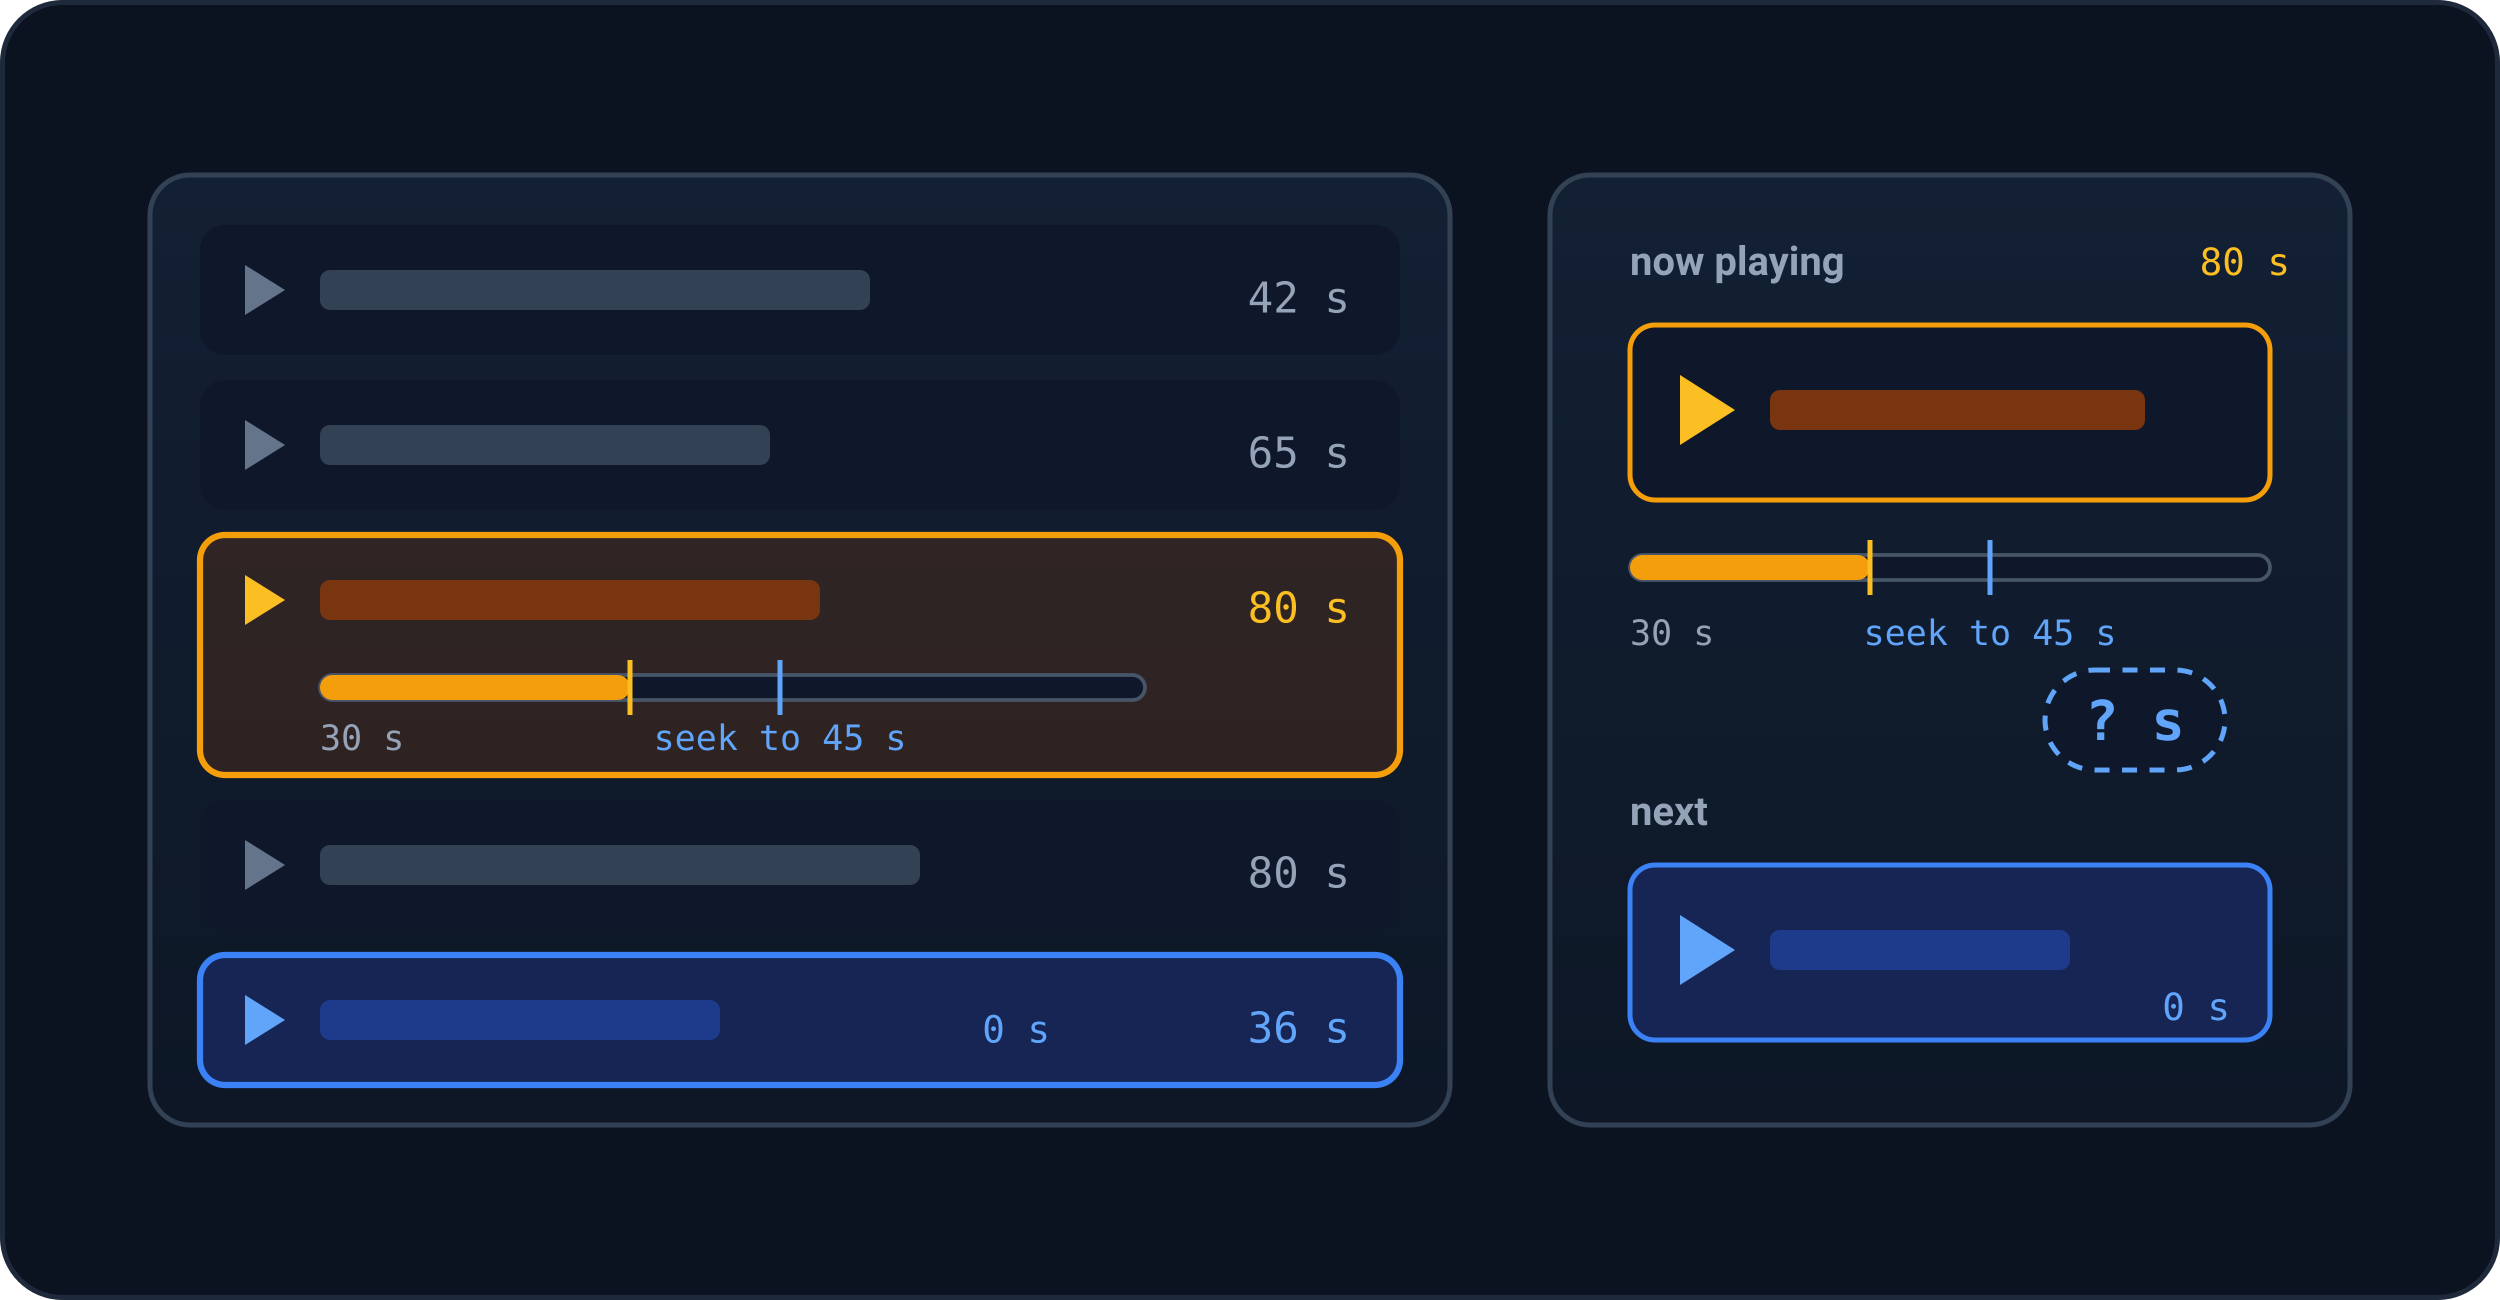
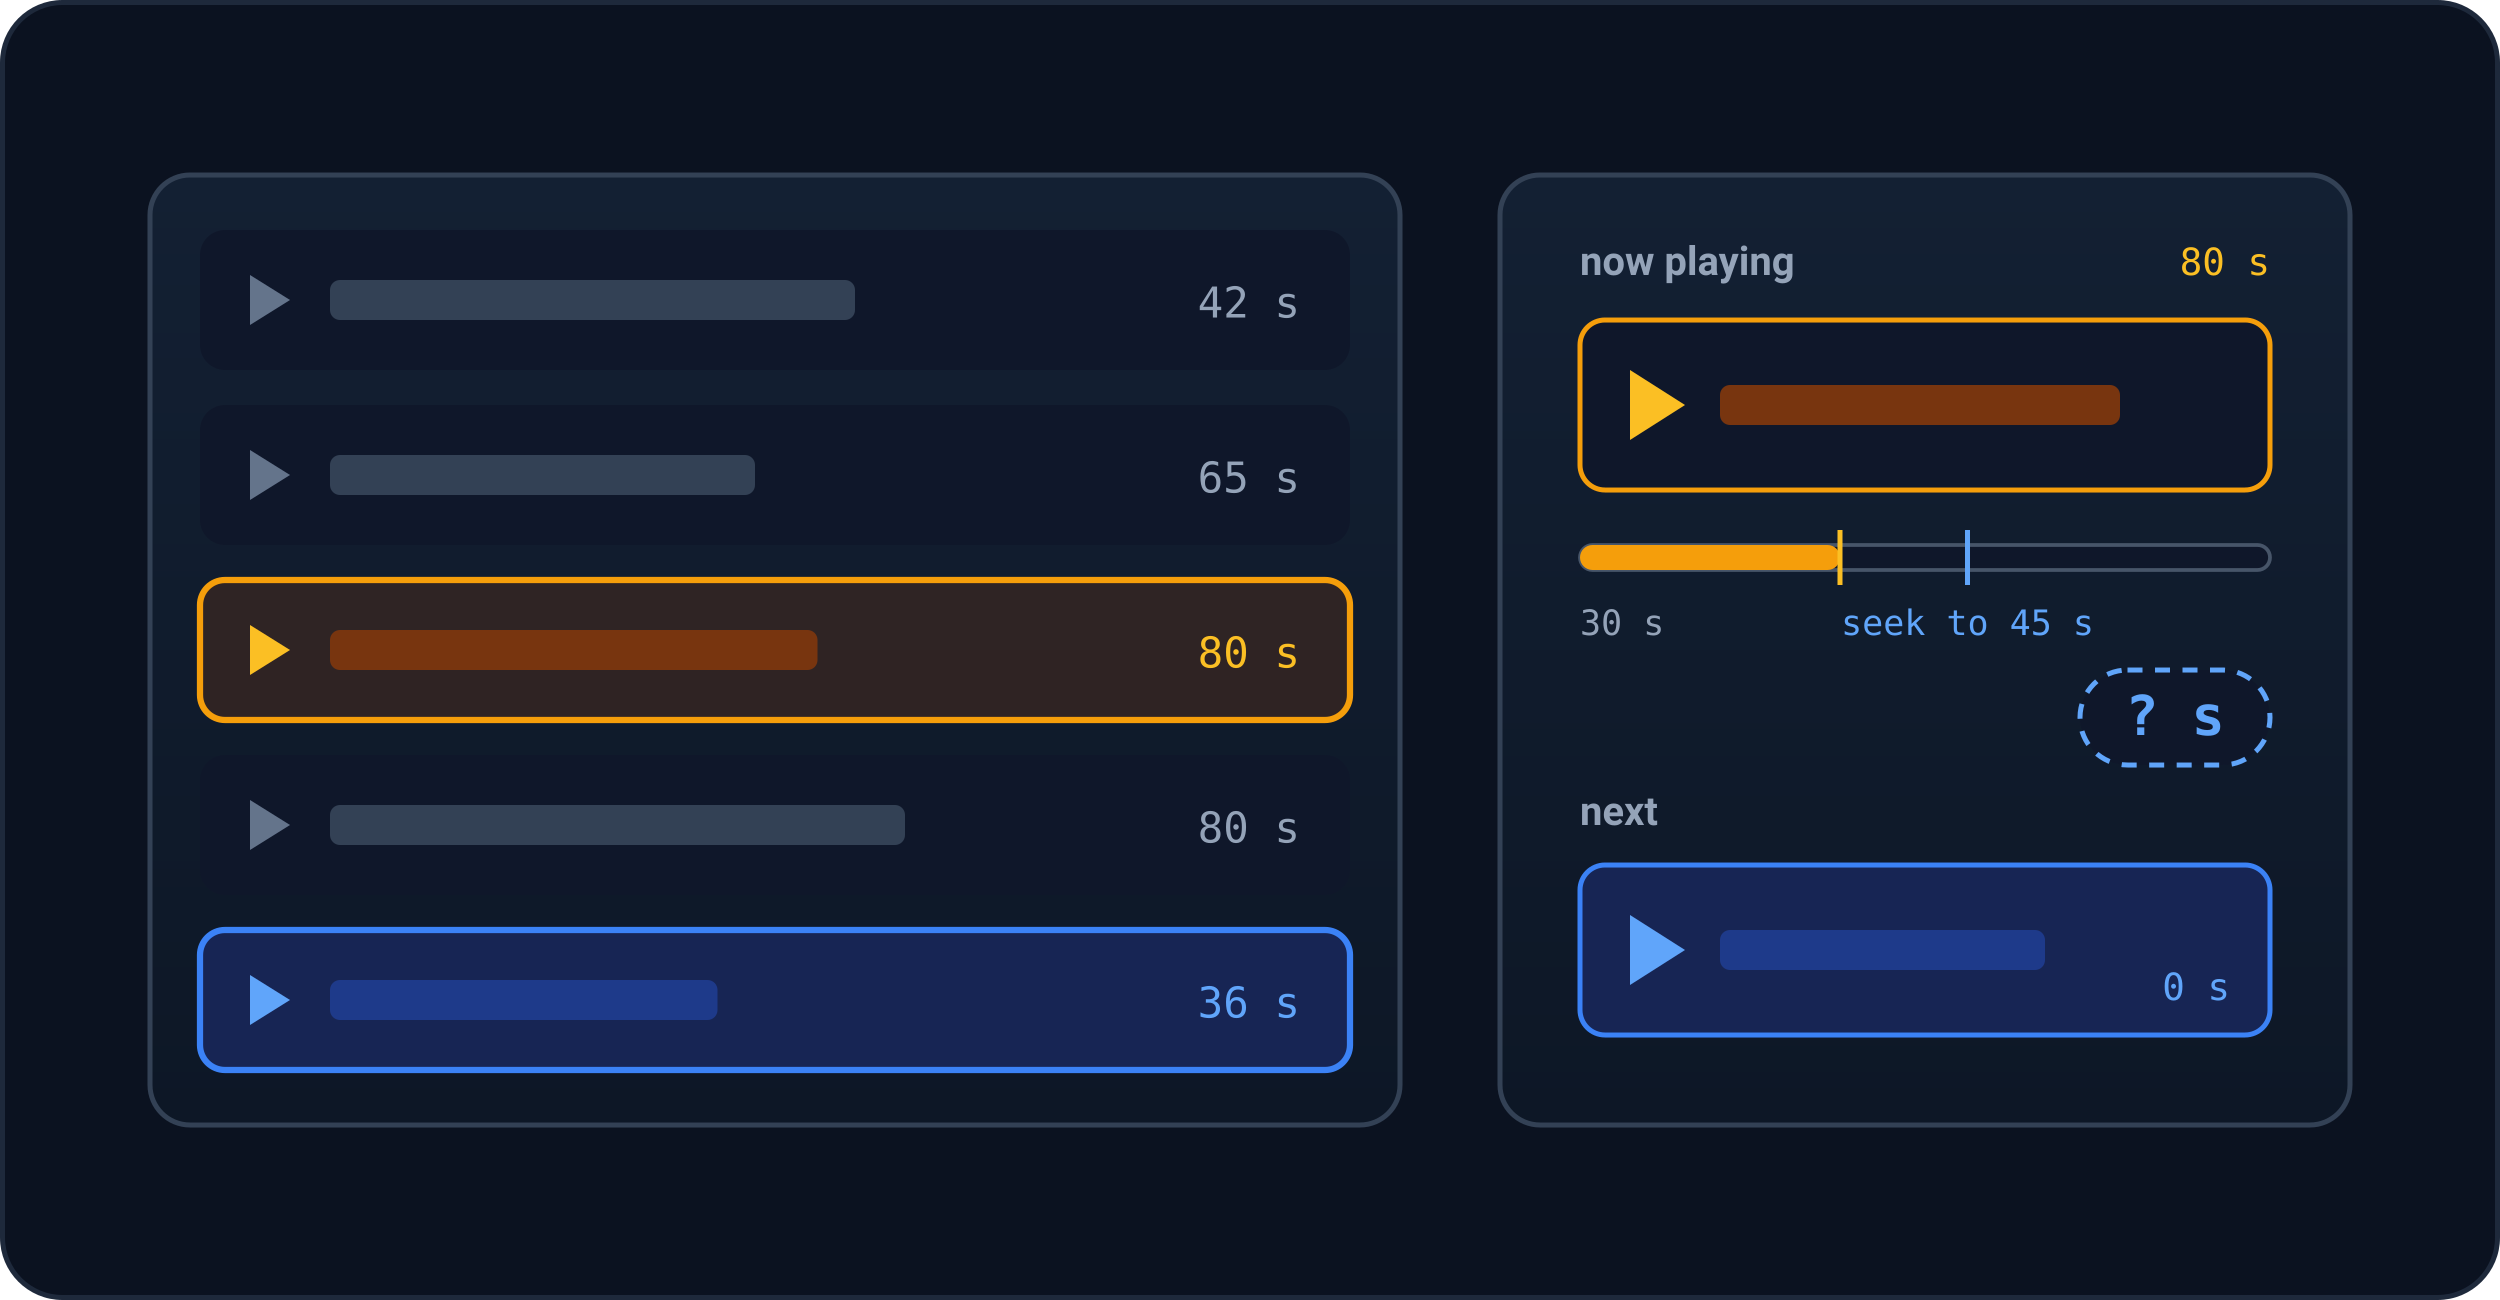
<svg xmlns="http://www.w3.org/2000/svg" viewBox="0 0 1000 520" role="img" aria-labelledby="playlistTitle playlistDesc">
  <defs>
    <linearGradient id="listPanel" x1="0" y1="0" x2="0" y2="1">
      <stop offset="0%" stop-color="#132033" />
      <stop offset="100%" stop-color="#0d1726" />
    </linearGradient>
  </defs>
  <rect x="1" y="1" width="998" height="518" rx="24" fill="#0b1220" stroke="#1e293b" stroke-width="2" />
-   <rect x="60" y="70" width="520" height="380" rx="16" fill="url(#listPanel)" stroke="#334155" stroke-width="2" />
+   <rect x="60" y="70" width="500" height="380" rx="16" fill="url(#listPanel)" stroke="#334155" stroke-width="2" />
  <g>
-     <rect x="80" y="90" width="480" height="52" rx="10" fill="#0f172a" />
-     <polygon points="98,106 98,126 114,116" fill="#64748b" />
-     <rect x="128" y="108" width="220" height="16" rx="4" fill="#334155" />
-     <text x="540" y="125" text-anchor="end" font-family="ui-monospace, SFMono-Regular, Menlo, Consolas, monospace" font-size="17" fill="#94a3b8">42 s</text>
+     <rect x="80" y="92" width="460" height="56" rx="10" fill="#0f172a" />
+     <polygon points="100,110 100,130 116,120" fill="#64748b" />
+     <rect x="132" y="112" width="210" height="16" rx="4" fill="#334155" />
+     <text x="520" y="127" text-anchor="end" font-family="ui-monospace, SFMono-Regular, Menlo, Consolas, monospace" font-size="17" fill="#94a3b8">42 s</text>
  </g>
  <g>
-     <rect x="80" y="152" width="480" height="52" rx="10" fill="#0f172a" />
-     <polygon points="98,168 98,188 114,178" fill="#64748b" />
-     <rect x="128" y="170" width="180" height="16" rx="4" fill="#334155" />
-     <text x="540" y="187" text-anchor="end" font-family="ui-monospace, SFMono-Regular, Menlo, Consolas, monospace" font-size="17" fill="#94a3b8">65 s</text>
+     <rect x="80" y="162" width="460" height="56" rx="10" fill="#0f172a" />
+     <polygon points="100,180 100,200 116,190" fill="#64748b" />
+     <rect x="132" y="182" width="170" height="16" rx="4" fill="#334155" />
+     <text x="520" y="197" text-anchor="end" font-family="ui-monospace, SFMono-Regular, Menlo, Consolas, monospace" font-size="17" fill="#94a3b8">65 s</text>
  </g>
  <g>
-     <rect x="80" y="214" width="480" height="96" rx="10" fill="#78350f" opacity="0.3" />
-     <rect x="80" y="214" width="480" height="96" rx="10" fill="none" stroke="#f59e0b" stroke-width="2.5" />
-     <polygon points="98,230 98,250 114,240" fill="#fbbf24" />
-     <rect x="128" y="232" width="200" height="16" rx="4" fill="#78350f" />
-     <text x="540" y="249" text-anchor="end" font-family="ui-monospace, SFMono-Regular, Menlo, Consolas, monospace" font-size="17" fill="#fbbf24">80 s</text>
-     <rect x="128" y="270" width="330" height="10" rx="5" fill="#0f172a" stroke="#475569" stroke-width="1.5" />
-     <rect x="128" y="270" width="124" height="10" rx="5" fill="#f59e0b" />
-     <line x1="252" y1="264" x2="252" y2="286" stroke="#fbbf24" stroke-width="2" />
-     <text x="128" y="300" font-family="ui-monospace, SFMono-Regular, Menlo, Consolas, monospace" font-size="14" fill="#94a3b8">30 s</text>
-     <line x1="312" y1="264" x2="312" y2="286" stroke="#60a5fa" stroke-width="2" />
-     <text x="312" y="300" text-anchor="middle" font-family="ui-monospace, SFMono-Regular, Menlo, Consolas, monospace" font-size="14" fill="#60a5fa">seek to 45 s</text>
+     <rect x="80" y="232" width="460" height="56" rx="10" fill="#78350f" opacity="0.3" />
+     <rect x="80" y="232" width="460" height="56" rx="10" fill="none" stroke="#f59e0b" stroke-width="2.5" />
+     <polygon points="100,250 100,270 116,260" fill="#fbbf24" />
+     <rect x="132" y="252" width="195" height="16" rx="4" fill="#78350f" />
+     <text x="520" y="267" text-anchor="end" font-family="ui-monospace, SFMono-Regular, Menlo, Consolas, monospace" font-size="17" fill="#fbbf24">80 s</text>
  </g>
  <g>
-     <rect x="80" y="320" width="480" height="52" rx="10" fill="#0f172a" />
-     <polygon points="98,336 98,356 114,346" fill="#64748b" />
-     <rect x="128" y="338" width="240" height="16" rx="4" fill="#334155" />
-     <text x="540" y="355" text-anchor="end" font-family="ui-monospace, SFMono-Regular, Menlo, Consolas, monospace" font-size="17" fill="#94a3b8">80 s</text>
+     <rect x="80" y="302" width="460" height="56" rx="10" fill="#0f172a" />
+     <polygon points="100,320 100,340 116,330" fill="#64748b" />
+     <rect x="132" y="322" width="230" height="16" rx="4" fill="#334155" />
+     <text x="520" y="337" text-anchor="end" font-family="ui-monospace, SFMono-Regular, Menlo, Consolas, monospace" font-size="17" fill="#94a3b8">80 s</text>
  </g>
  <g>
-     <rect x="80" y="382" width="480" height="52" rx="10" fill="#172554" />
-     <rect x="80" y="382" width="480" height="52" rx="10" fill="none" stroke="#3b82f6" stroke-width="2.5" />
-     <polygon points="98,398 98,418 114,408" fill="#60a5fa" />
-     <rect x="128" y="400" width="160" height="16" rx="4" fill="#1e3a8a" />
-     <text x="540" y="417" text-anchor="end" font-family="ui-monospace, SFMono-Regular, Menlo, Consolas, monospace" font-size="17" fill="#60a5fa">36 s</text>
-     <text x="420" y="417" text-anchor="end" font-family="ui-monospace, SFMono-Regular, Menlo, Consolas, monospace" font-size="15" fill="#60a5fa">0 s</text>
+     <rect x="80" y="372" width="460" height="56" rx="10" fill="#172554" />
+     <rect x="80" y="372" width="460" height="56" rx="10" fill="none" stroke="#3b82f6" stroke-width="2.5" />
+     <polygon points="100,390 100,410 116,400" fill="#60a5fa" />
+     <rect x="132" y="392" width="155" height="16" rx="4" fill="#1e3a8a" />
+     <text x="520" y="407" text-anchor="end" font-family="ui-monospace, SFMono-Regular, Menlo, Consolas, monospace" font-size="17" fill="#60a5fa">36 s</text>
  </g>
-   <rect x="620" y="70" width="320" height="380" rx="16" fill="url(#listPanel)" stroke="#334155" stroke-width="2" />
+   <rect x="600" y="70" width="340" height="380" rx="16" fill="url(#listPanel)" stroke="#334155" stroke-width="2" />
  <g>
-     <text x="652" y="110" font-family="ui-sans-serif, system-ui, -apple-system, Segoe UI, Roboto, sans-serif" font-size="16" font-weight="600" fill="#94a3b8">now playing</text>
-     <rect x="652" y="130" width="256" height="70" rx="10" fill="#0f172a" stroke="#f59e0b" stroke-width="2" />
-     <polygon points="672,150 672,178 694,164" fill="#fbbf24" />
-     <rect x="708" y="156" width="150" height="16" rx="4" fill="#78350f" />
-     <text x="916" y="110" text-anchor="end" font-family="ui-monospace, SFMono-Regular, Menlo, Consolas, monospace" font-size="15" fill="#fbbf24">80 s</text>
-     <rect x="652" y="222" width="256" height="10" rx="5" fill="#0f172a" stroke="#475569" stroke-width="1.5" />
-     <rect x="652" y="222" width="96" height="10" rx="5" fill="#f59e0b" />
-     <line x1="748" y1="216" x2="748" y2="238" stroke="#fbbf24" stroke-width="2" />
-     <line x1="796" y1="216" x2="796" y2="238" stroke="#60a5fa" stroke-width="2" />
-     <text x="652" y="258" font-family="ui-monospace, SFMono-Regular, Menlo, Consolas, monospace" font-size="14" fill="#94a3b8">30 s</text>
-     <text x="796" y="258" text-anchor="middle" font-family="ui-monospace, SFMono-Regular, Menlo, Consolas, monospace" font-size="14" fill="#60a5fa">seek to 45 s</text>
-     <rect x="818" y="268" width="72" height="40" rx="20" fill="#0f172a" stroke="#60a5fa" stroke-width="2" stroke-dasharray="6 5" />
-     <text x="854" y="296" text-anchor="middle" font-family="ui-monospace, SFMono-Regular, Menlo, Consolas, monospace" font-size="22" font-weight="600" fill="#60a5fa">? s</text>
+     <text x="632" y="110" font-family="ui-sans-serif, system-ui, -apple-system, Segoe UI, Roboto, sans-serif" font-size="16" font-weight="600" fill="#94a3b8">now playing</text>
+     <text x="908" y="110" text-anchor="end" font-family="ui-monospace, SFMono-Regular, Menlo, Consolas, monospace" font-size="15" fill="#fbbf24">80 s</text>
+     <rect x="632" y="128" width="276" height="68" rx="10" fill="#0f172a" stroke="#f59e0b" stroke-width="2" />
+     <polygon points="652,148 652,176 674,162" fill="#fbbf24" />
+     <rect x="688" y="154" width="160" height="16" rx="4" fill="#78350f" />
+     <rect x="632" y="218" width="276" height="10" rx="5" fill="#0f172a" stroke="#475569" stroke-width="1.5" />
+     <rect x="632" y="218" width="104" height="10" rx="5" fill="#f59e0b" />
+     <line x1="736" y1="212" x2="736" y2="234" stroke="#fbbf24" stroke-width="2" />
+     <line x1="787" y1="212" x2="787" y2="234" stroke="#60a5fa" stroke-width="2" />
+     <text x="632" y="254" font-family="ui-monospace, SFMono-Regular, Menlo, Consolas, monospace" font-size="14" fill="#94a3b8">30 s</text>
+     <text x="787" y="254" text-anchor="middle" font-family="ui-monospace, SFMono-Regular, Menlo, Consolas, monospace" font-size="14" fill="#60a5fa">seek to 45 s</text>
+     <rect x="832" y="268" width="76" height="38" rx="19" fill="#0f172a" stroke="#60a5fa" stroke-width="2" stroke-dasharray="6 5" />
+     <text x="870" y="294" text-anchor="middle" font-family="ui-monospace, SFMono-Regular, Menlo, Consolas, monospace" font-size="22" font-weight="600" fill="#60a5fa">? s</text>
  </g>
  <g>
-     <text x="652" y="330" font-family="ui-sans-serif, system-ui, -apple-system, Segoe UI, Roboto, sans-serif" font-size="16" font-weight="600" fill="#94a3b8">next</text>
-     <rect x="652" y="346" width="256" height="70" rx="10" fill="#172554" stroke="#3b82f6" stroke-width="2" />
-     <polygon points="672,366 672,394 694,380" fill="#60a5fa" />
-     <rect x="708" y="372" width="120" height="16" rx="4" fill="#1e3a8a" />
-     <text x="892" y="408" text-anchor="end" font-family="ui-monospace, SFMono-Regular, Menlo, Consolas, monospace" font-size="15" fill="#60a5fa">0 s</text>
+     <text x="632" y="330" font-family="ui-sans-serif, system-ui, -apple-system, Segoe UI, Roboto, sans-serif" font-size="16" font-weight="600" fill="#94a3b8">next</text>
+     <rect x="632" y="346" width="276" height="68" rx="10" fill="#172554" stroke="#3b82f6" stroke-width="2" />
+     <polygon points="652,366 652,394 674,380" fill="#60a5fa" />
+     <rect x="688" y="372" width="130" height="16" rx="4" fill="#1e3a8a" />
+     <text x="892" y="400" text-anchor="end" font-family="ui-monospace, SFMono-Regular, Menlo, Consolas, monospace" font-size="15" fill="#60a5fa">0 s</text>
  </g>
</svg>
